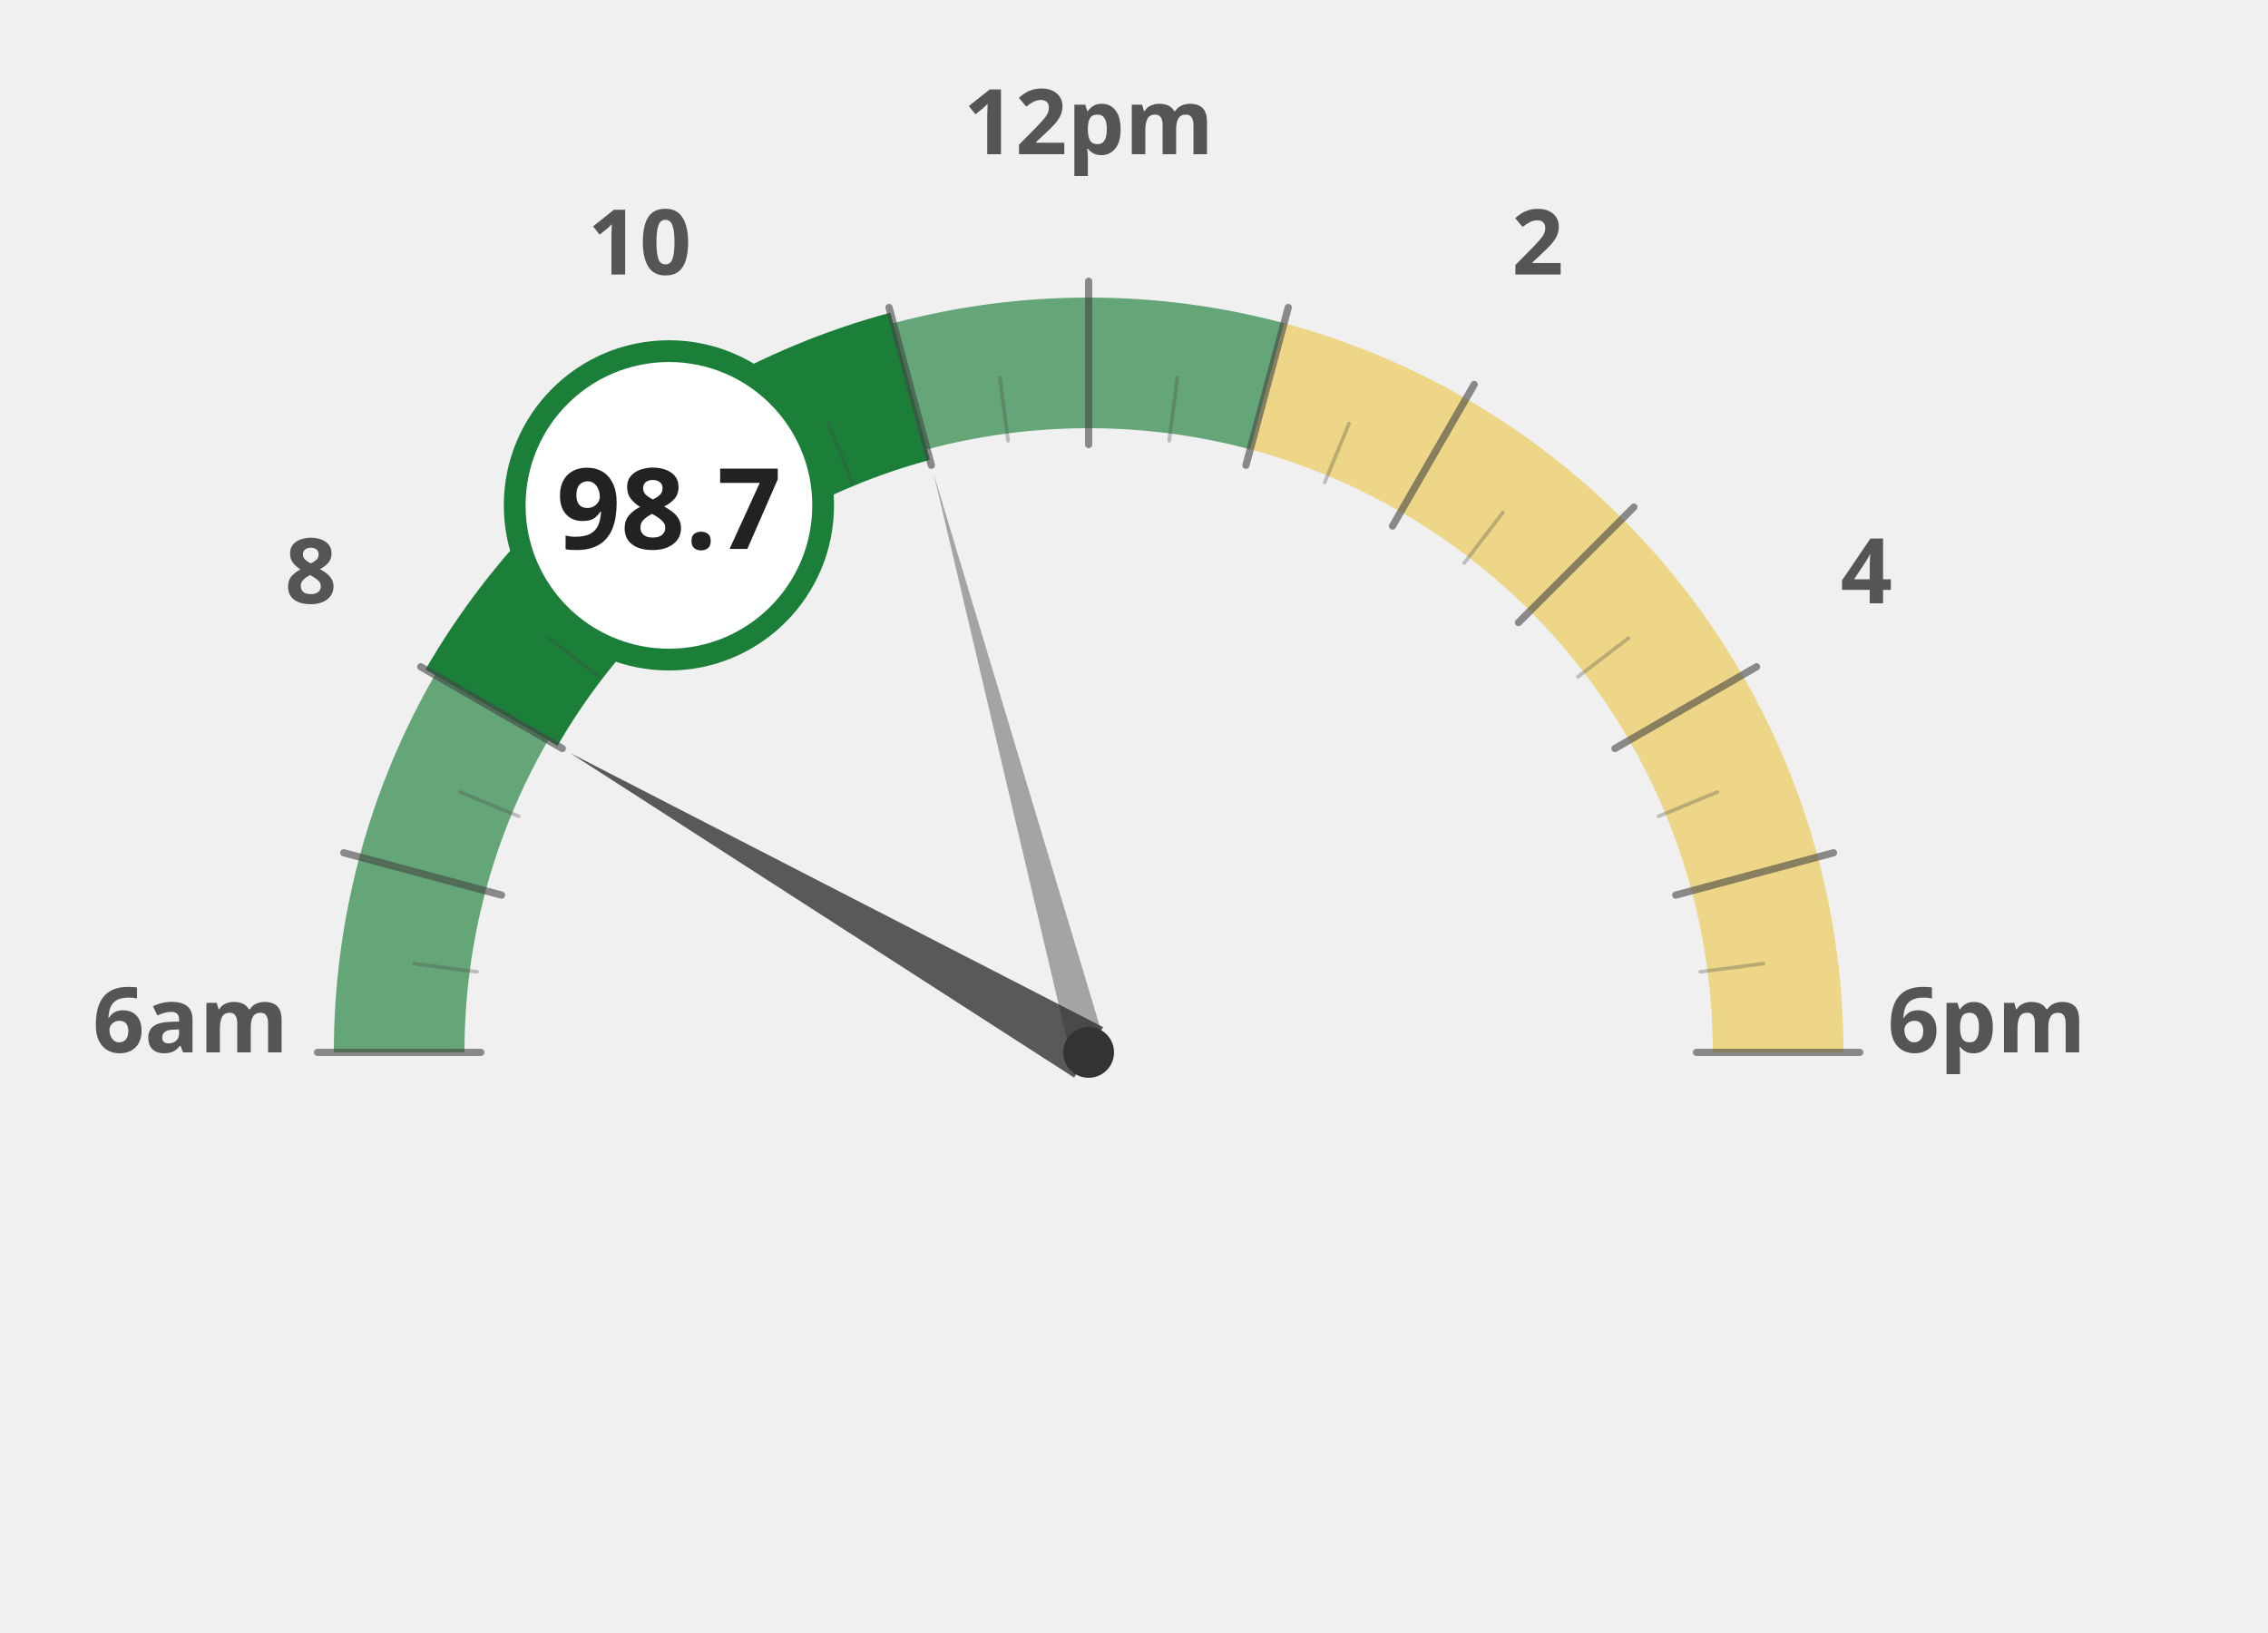
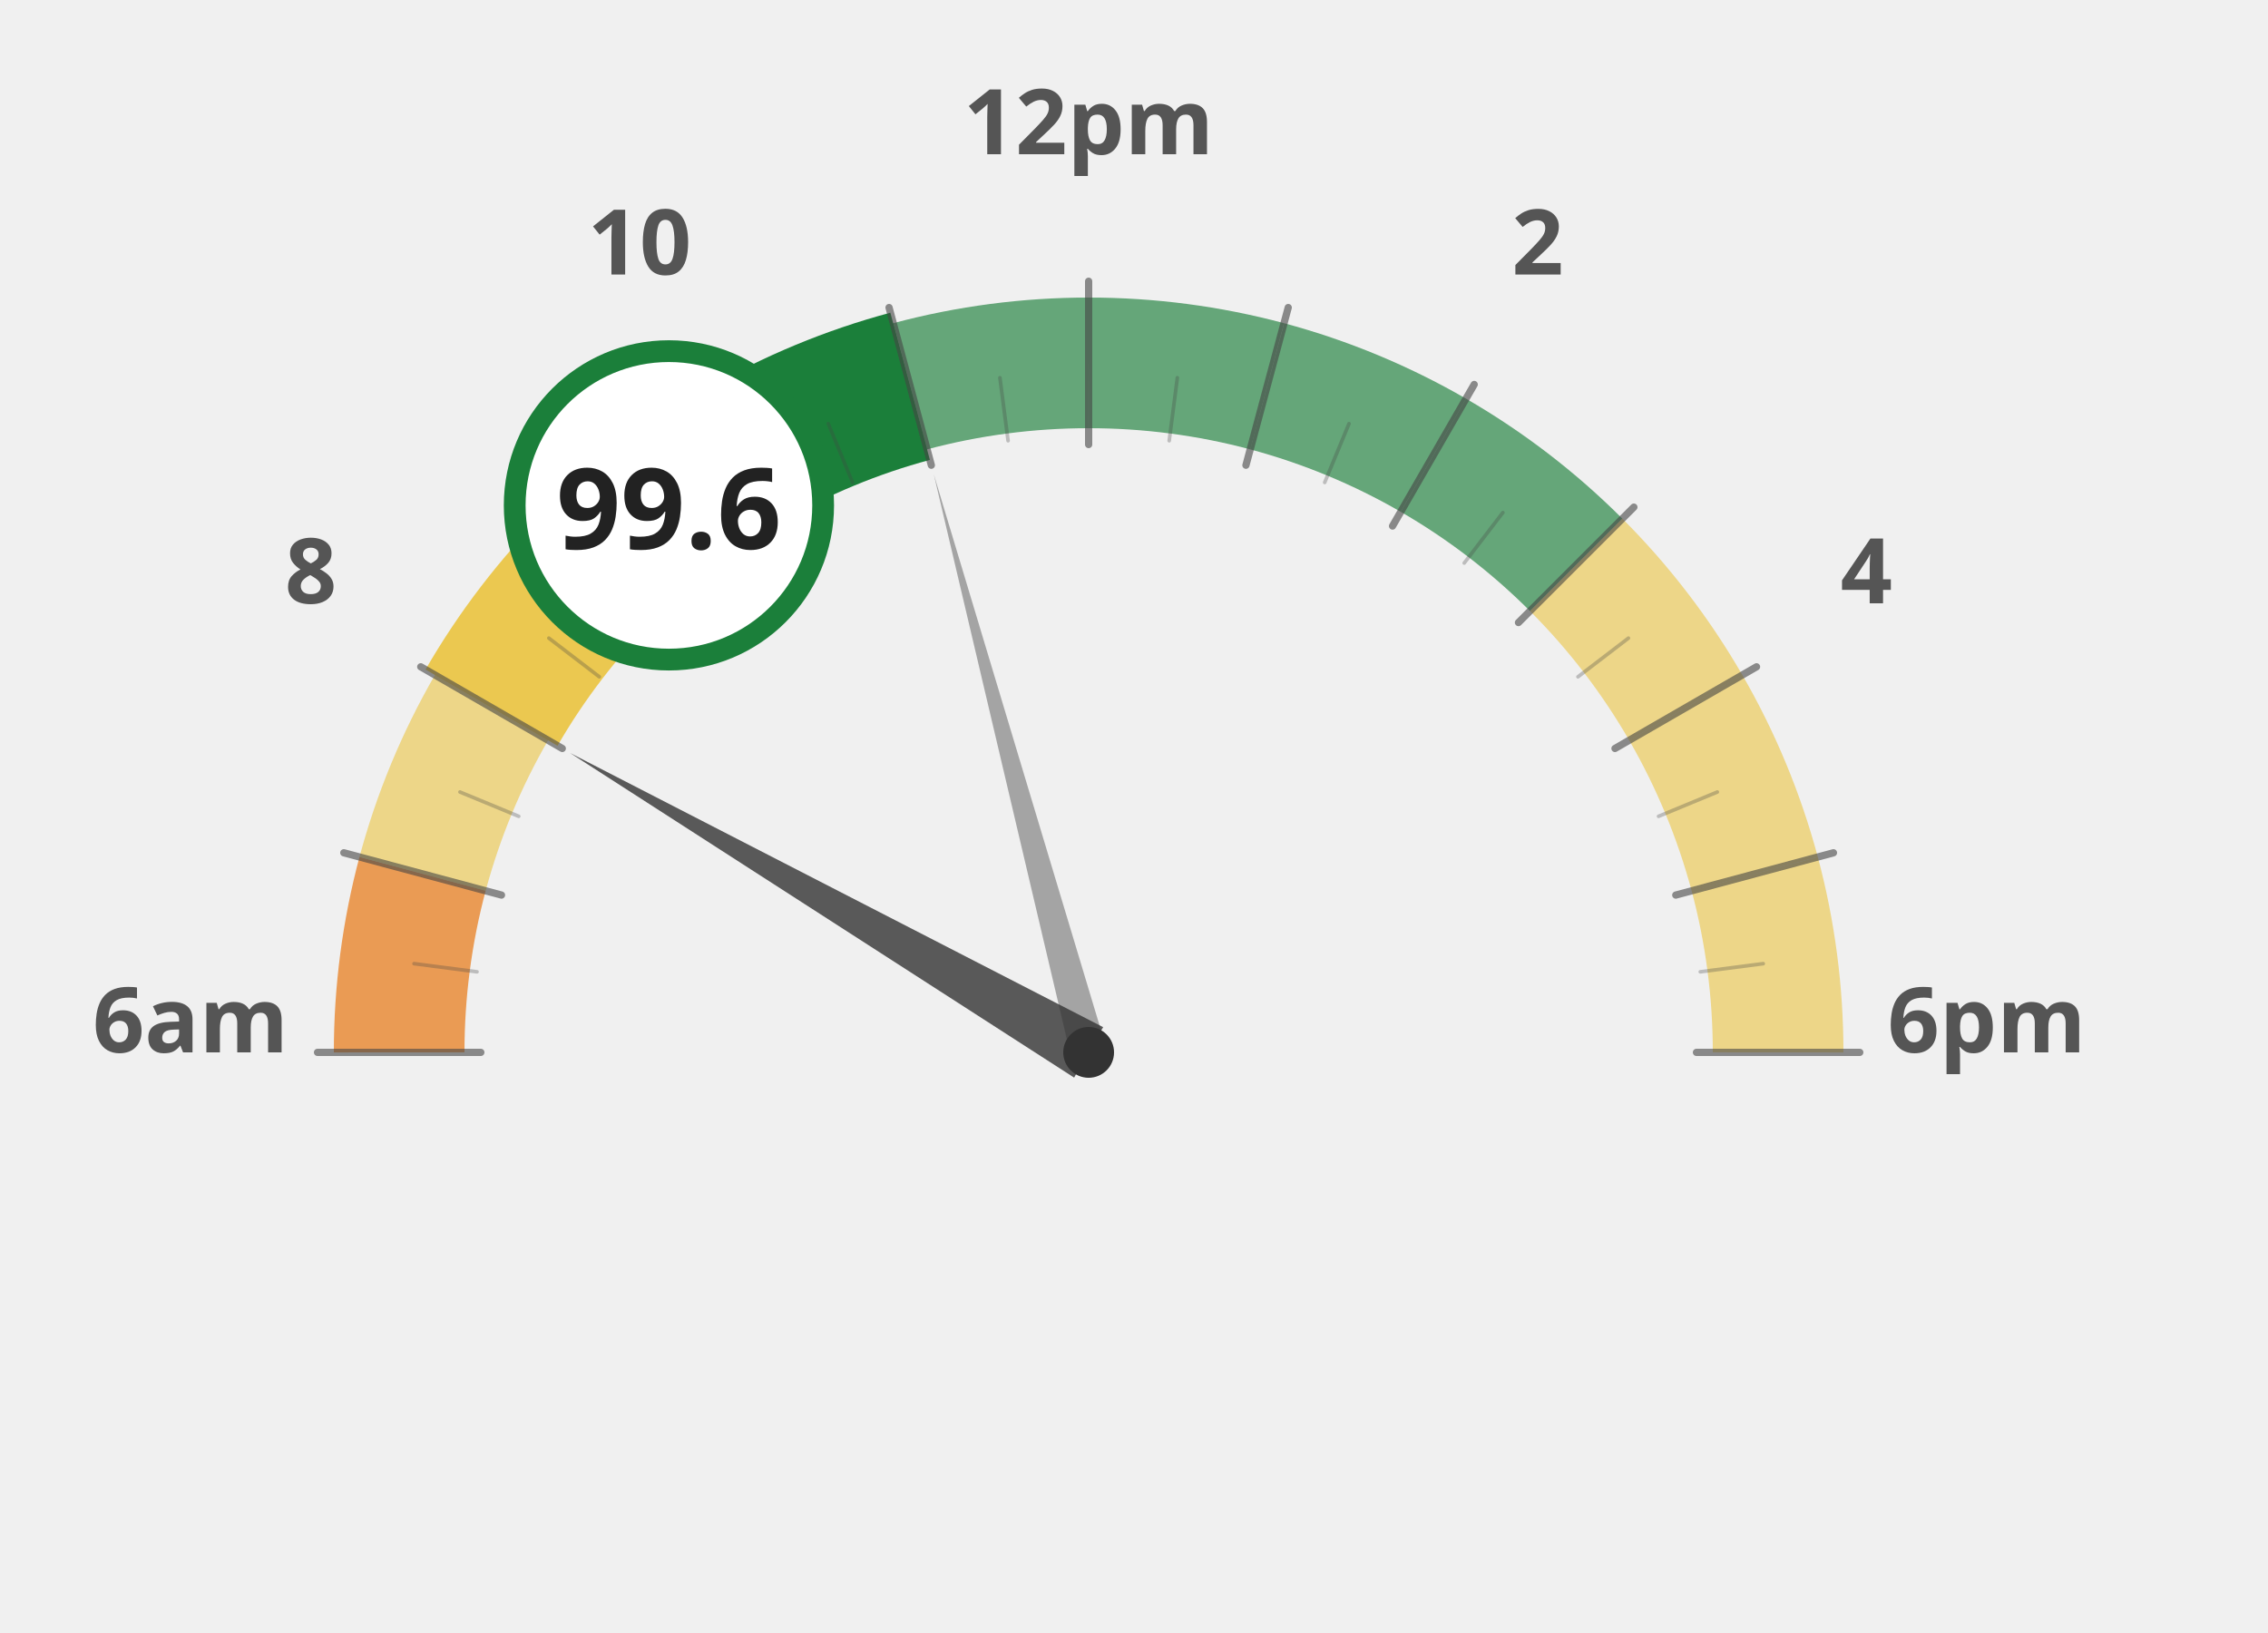
<svg xmlns="http://www.w3.org/2000/svg" width="100%" height="100%" viewBox="0 0 1250 900">
  <g transform="translate(100, 100)">
-     <path d="M 120.0 480.0 A 380 380 0 0 1 132.9 381.6" fill="none" stroke="#1b7f3a" stroke-width="72" stroke-opacity="0.65" />
-     <path d="M 132.9 381.6 A 380 380 0 0 1 170.9 290.0" fill="none" stroke="#1b7f3a" stroke-width="72" stroke-opacity="0.65" />
-     <path d="M 170.9 290.0 A 380 380 0 0 1 231.3 211.3" fill="none" stroke="#1b7f3a" stroke-width="72" stroke-opacity="1.0" />
+     <path d="M 120.0 480.0 A 380 380 0 0 1 132.9 381.6" fill="none" stroke="#e66e00" stroke-width="72" stroke-opacity="0.65" />
+     <path d="M 132.9 381.6 A 380 380 0 0 1 170.9 290.0" fill="none" stroke="#ebc850" stroke-width="72" stroke-opacity="0.65" />
+     <path d="M 170.9 290.0 A 380 380 0 0 1 231.3 211.3" fill="none" stroke="#ebc850" stroke-width="72" stroke-opacity="1.0" />
    <path d="M 231.3 211.3 A 380 380 0 0 1 310.0 150.9" fill="none" stroke="#1b7f3a" stroke-width="72" stroke-opacity="1.0" />
    <path d="M 310.0 150.9 A 380 380 0 0 1 401.6 112.9" fill="none" stroke="#1b7f3a" stroke-width="72" stroke-opacity="1.0" />
    <path d="M 401.6 112.9 A 380 380 0 0 1 500.0 100.0" fill="none" stroke="#1b7f3a" stroke-width="72" stroke-opacity="0.65" />
    <path d="M 500.0 100.0 A 380 380 0 0 1 598.4 112.9" fill="none" stroke="#1b7f3a" stroke-width="72" stroke-opacity="0.65" />
-     <path d="M 598.4 112.9 A 380 380 0 0 1 690.0 150.9" fill="none" stroke="#ebc850" stroke-width="72" stroke-opacity="0.65" />
-     <path d="M 690.0 150.9 A 380 380 0 0 1 768.7 211.3" fill="none" stroke="#ebc850" stroke-width="72" stroke-opacity="0.65" />
+     <path d="M 598.4 112.9 A 380 380 0 0 1 690.0 150.9" fill="none" stroke="#1b7f3a" stroke-width="72" stroke-opacity="0.65" />
+     <path d="M 690.0 150.9 A 380 380 0 0 1 768.7 211.3" fill="none" stroke="#1b7f3a" stroke-width="72" stroke-opacity="0.65" />
    <path d="M 768.7 211.3 A 380 380 0 0 1 829.1 290.0" fill="none" stroke="#ebc850" stroke-width="72" stroke-opacity="0.65" />
    <path d="M 829.1 290.0 A 380 380 0 0 1 867.1 381.6" fill="none" stroke="#ebc850" stroke-width="72" stroke-opacity="0.65" />
    <path d="M 867.1 381.6 A 380 380 0 0 1 880.0 480.0" fill="none" stroke="#ebc850" stroke-width="72" stroke-opacity="0.65" />
    <text x="5.0" y="480" text-anchor="middle" font-family="Montserrat, sans-serif" font-size="50" font-weight="900" fill="#555">6am</text>
    <text x="71.317" y="232.5" text-anchor="middle" font-family="Montserrat, sans-serif" font-size="50" font-weight="900" fill="#555">8</text>
    <text x="252.5" y="51.317" text-anchor="middle" font-family="Montserrat, sans-serif" font-size="50" font-weight="900" fill="#555">10</text>
    <text x="500" y="-15.0" text-anchor="middle" font-family="Montserrat, sans-serif" font-size="50" font-weight="900" fill="#555">12pm</text>
    <text x="747.5" y="51.317" text-anchor="middle" font-family="Montserrat, sans-serif" font-size="50" font-weight="900" fill="#555">2</text>
    <text x="928.683" y="232.5" text-anchor="middle" font-family="Montserrat, sans-serif" font-size="50" font-weight="900" fill="#555">4</text>
    <text x="995.0" y="480.0" text-anchor="middle" font-family="Montserrat, sans-serif" font-size="50" font-weight="900" fill="#555">6pm</text>
-     <path d="M 170.9 290.0 A 380 380 0 0 1 231.3 211.3" fill="none" stroke="#1b7f3a" stroke-width="84" stroke-linecap="butt" />
+     <path d="M 170.9 290.0 A 380 380 0 0 1 231.3 211.3" fill="none" stroke="#ebc850" stroke-width="84" stroke-linecap="butt" />
    <path d="M 231.3 211.3 A 380 380 0 0 1 310.0 150.9" fill="none" stroke="#1b7f3a" stroke-width="84" stroke-linecap="butt" />
    <path d="M 310.0 150.9 A 380 380 0 0 1 401.6 112.9" fill="none" stroke="#1b7f3a" stroke-width="84" stroke-linecap="butt" />
    <line x1="165.0" y1="480.0" x2="75.0" y2="480.0" stroke="#444" stroke-width="4" stroke-linecap="round" opacity="0.6" />
    <line x1="162.9" y1="435.6" x2="128.2" y2="431.1" stroke="#444" stroke-width="2" stroke-linecap="round" opacity="0.3" />
    <line x1="176.4" y1="393.3" x2="89.5" y2="370.0" stroke="#444" stroke-width="4" stroke-linecap="round" opacity="0.6" />
    <line x1="185.9" y1="349.9" x2="153.5" y2="336.5" stroke="#444" stroke-width="2" stroke-linecap="round" opacity="0.3" />
    <line x1="209.9" y1="312.5" x2="131.9" y2="267.5" stroke="#444" stroke-width="4" stroke-linecap="round" opacity="0.6" />
    <line x1="230.3" y1="273.0" x2="202.5" y2="251.7" stroke="#444" stroke-width="2" stroke-linecap="round" opacity="0.3" />
    <line x1="263.1" y1="243.1" x2="199.5" y2="179.5" stroke="#444" stroke-width="4" stroke-linecap="round" opacity="0.6" />
    <line x1="293.0" y1="210.3" x2="271.7" y2="182.5" stroke="#444" stroke-width="2" stroke-linecap="round" opacity="0.3" />
    <line x1="332.5" y1="189.9" x2="287.5" y2="111.9" stroke="#444" stroke-width="4" stroke-linecap="round" opacity="0.6" />
    <line x1="369.9" y1="165.9" x2="356.5" y2="133.5" stroke="#444" stroke-width="2" stroke-linecap="round" opacity="0.3" />
    <line x1="413.3" y1="156.4" x2="390.0" y2="69.5" stroke="#444" stroke-width="4" stroke-linecap="round" opacity="0.6" />
    <line x1="455.6" y1="142.9" x2="451.1" y2="108.2" stroke="#444" stroke-width="2" stroke-linecap="round" opacity="0.3" />
    <line x1="500.0" y1="145.0" x2="500.0" y2="55.0" stroke="#444" stroke-width="4" stroke-linecap="round" opacity="0.6" />
    <line x1="544.4" y1="142.9" x2="548.9" y2="108.2" stroke="#444" stroke-width="2" stroke-linecap="round" opacity="0.3" />
    <line x1="586.7" y1="156.4" x2="610.0" y2="69.5" stroke="#444" stroke-width="4" stroke-linecap="round" opacity="0.6" />
    <line x1="630.1" y1="165.9" x2="643.5" y2="133.5" stroke="#444" stroke-width="2" stroke-linecap="round" opacity="0.3" />
    <line x1="667.5" y1="189.9" x2="712.5" y2="111.9" stroke="#444" stroke-width="4" stroke-linecap="round" opacity="0.6" />
    <line x1="707.0" y1="210.3" x2="728.3" y2="182.5" stroke="#444" stroke-width="2" stroke-linecap="round" opacity="0.3" />
    <line x1="736.9" y1="243.1" x2="800.5" y2="179.5" stroke="#444" stroke-width="4" stroke-linecap="round" opacity="0.6" />
    <line x1="769.7" y1="273.0" x2="797.5" y2="251.7" stroke="#444" stroke-width="2" stroke-linecap="round" opacity="0.3" />
    <line x1="790.1" y1="312.5" x2="868.1" y2="267.5" stroke="#444" stroke-width="4" stroke-linecap="round" opacity="0.6" />
    <line x1="814.1" y1="349.9" x2="846.5" y2="336.5" stroke="#444" stroke-width="2" stroke-linecap="round" opacity="0.3" />
    <line x1="823.6" y1="393.3" x2="910.5" y2="370.0" stroke="#444" stroke-width="4" stroke-linecap="round" opacity="0.6" />
    <line x1="837.1" y1="435.6" x2="871.8" y2="431.1" stroke="#444" stroke-width="2" stroke-linecap="round" opacity="0.3" />
    <line x1="835.0" y1="480.0" x2="925.0" y2="480.0" stroke="#444" stroke-width="4" stroke-linecap="round" opacity="0.6" />
    <polygon points="214.2,315.0 492.0,493.9 508.0,466.1" fill="#333" opacity="0.8" />
    <polygon points="414.6,161.2 490.3,482.6 509.7,477.4" fill="#333" opacity="0.4" />
    <circle cx="500" cy="480" r="14" fill="#333" />
    <circle cx="268.671" cy="178.526" r="85" fill="white" stroke="#1b7f3a" stroke-width="12" />
-     <text x="268.671" y="202.526" text-anchor="middle" font-family="Montserrat, sans-serif" font-size="62" font-weight="800" fill="#222">98.7</text>
+     <text x="268.671" y="202.526" text-anchor="middle" font-family="Montserrat, sans-serif" font-size="62" font-weight="800" fill="#222">99.6</text>
  </g>
</svg>
